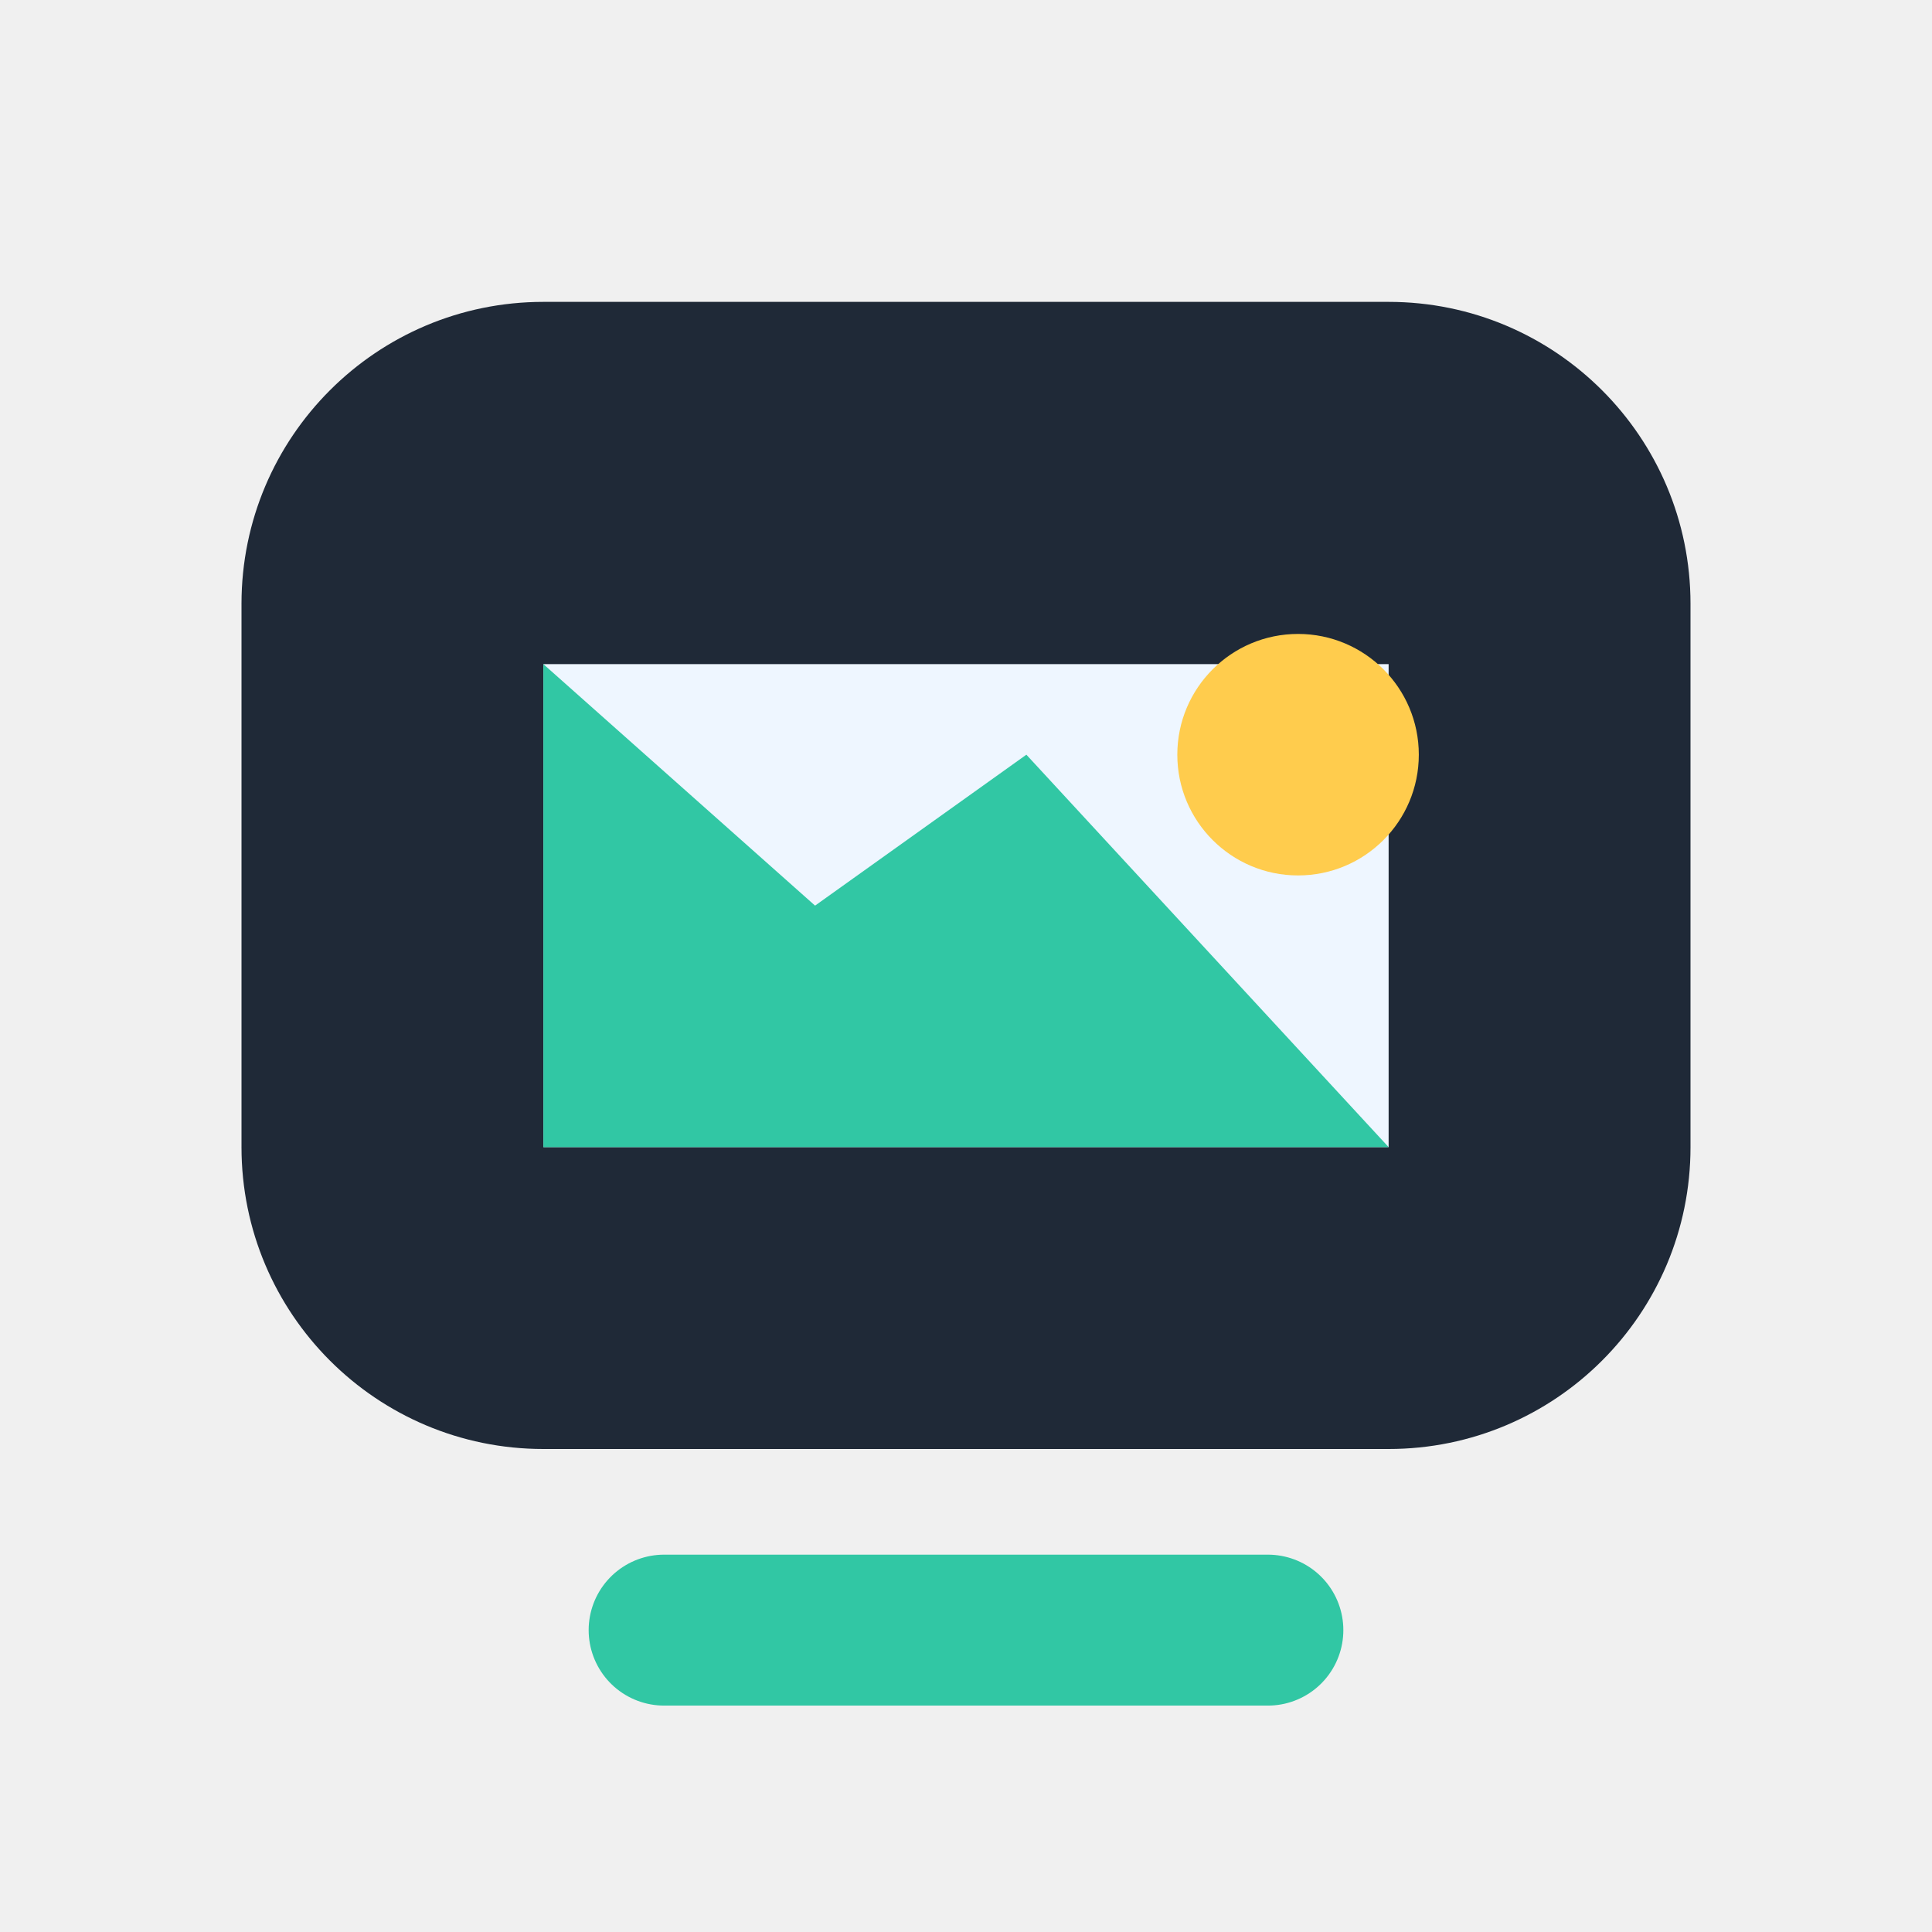
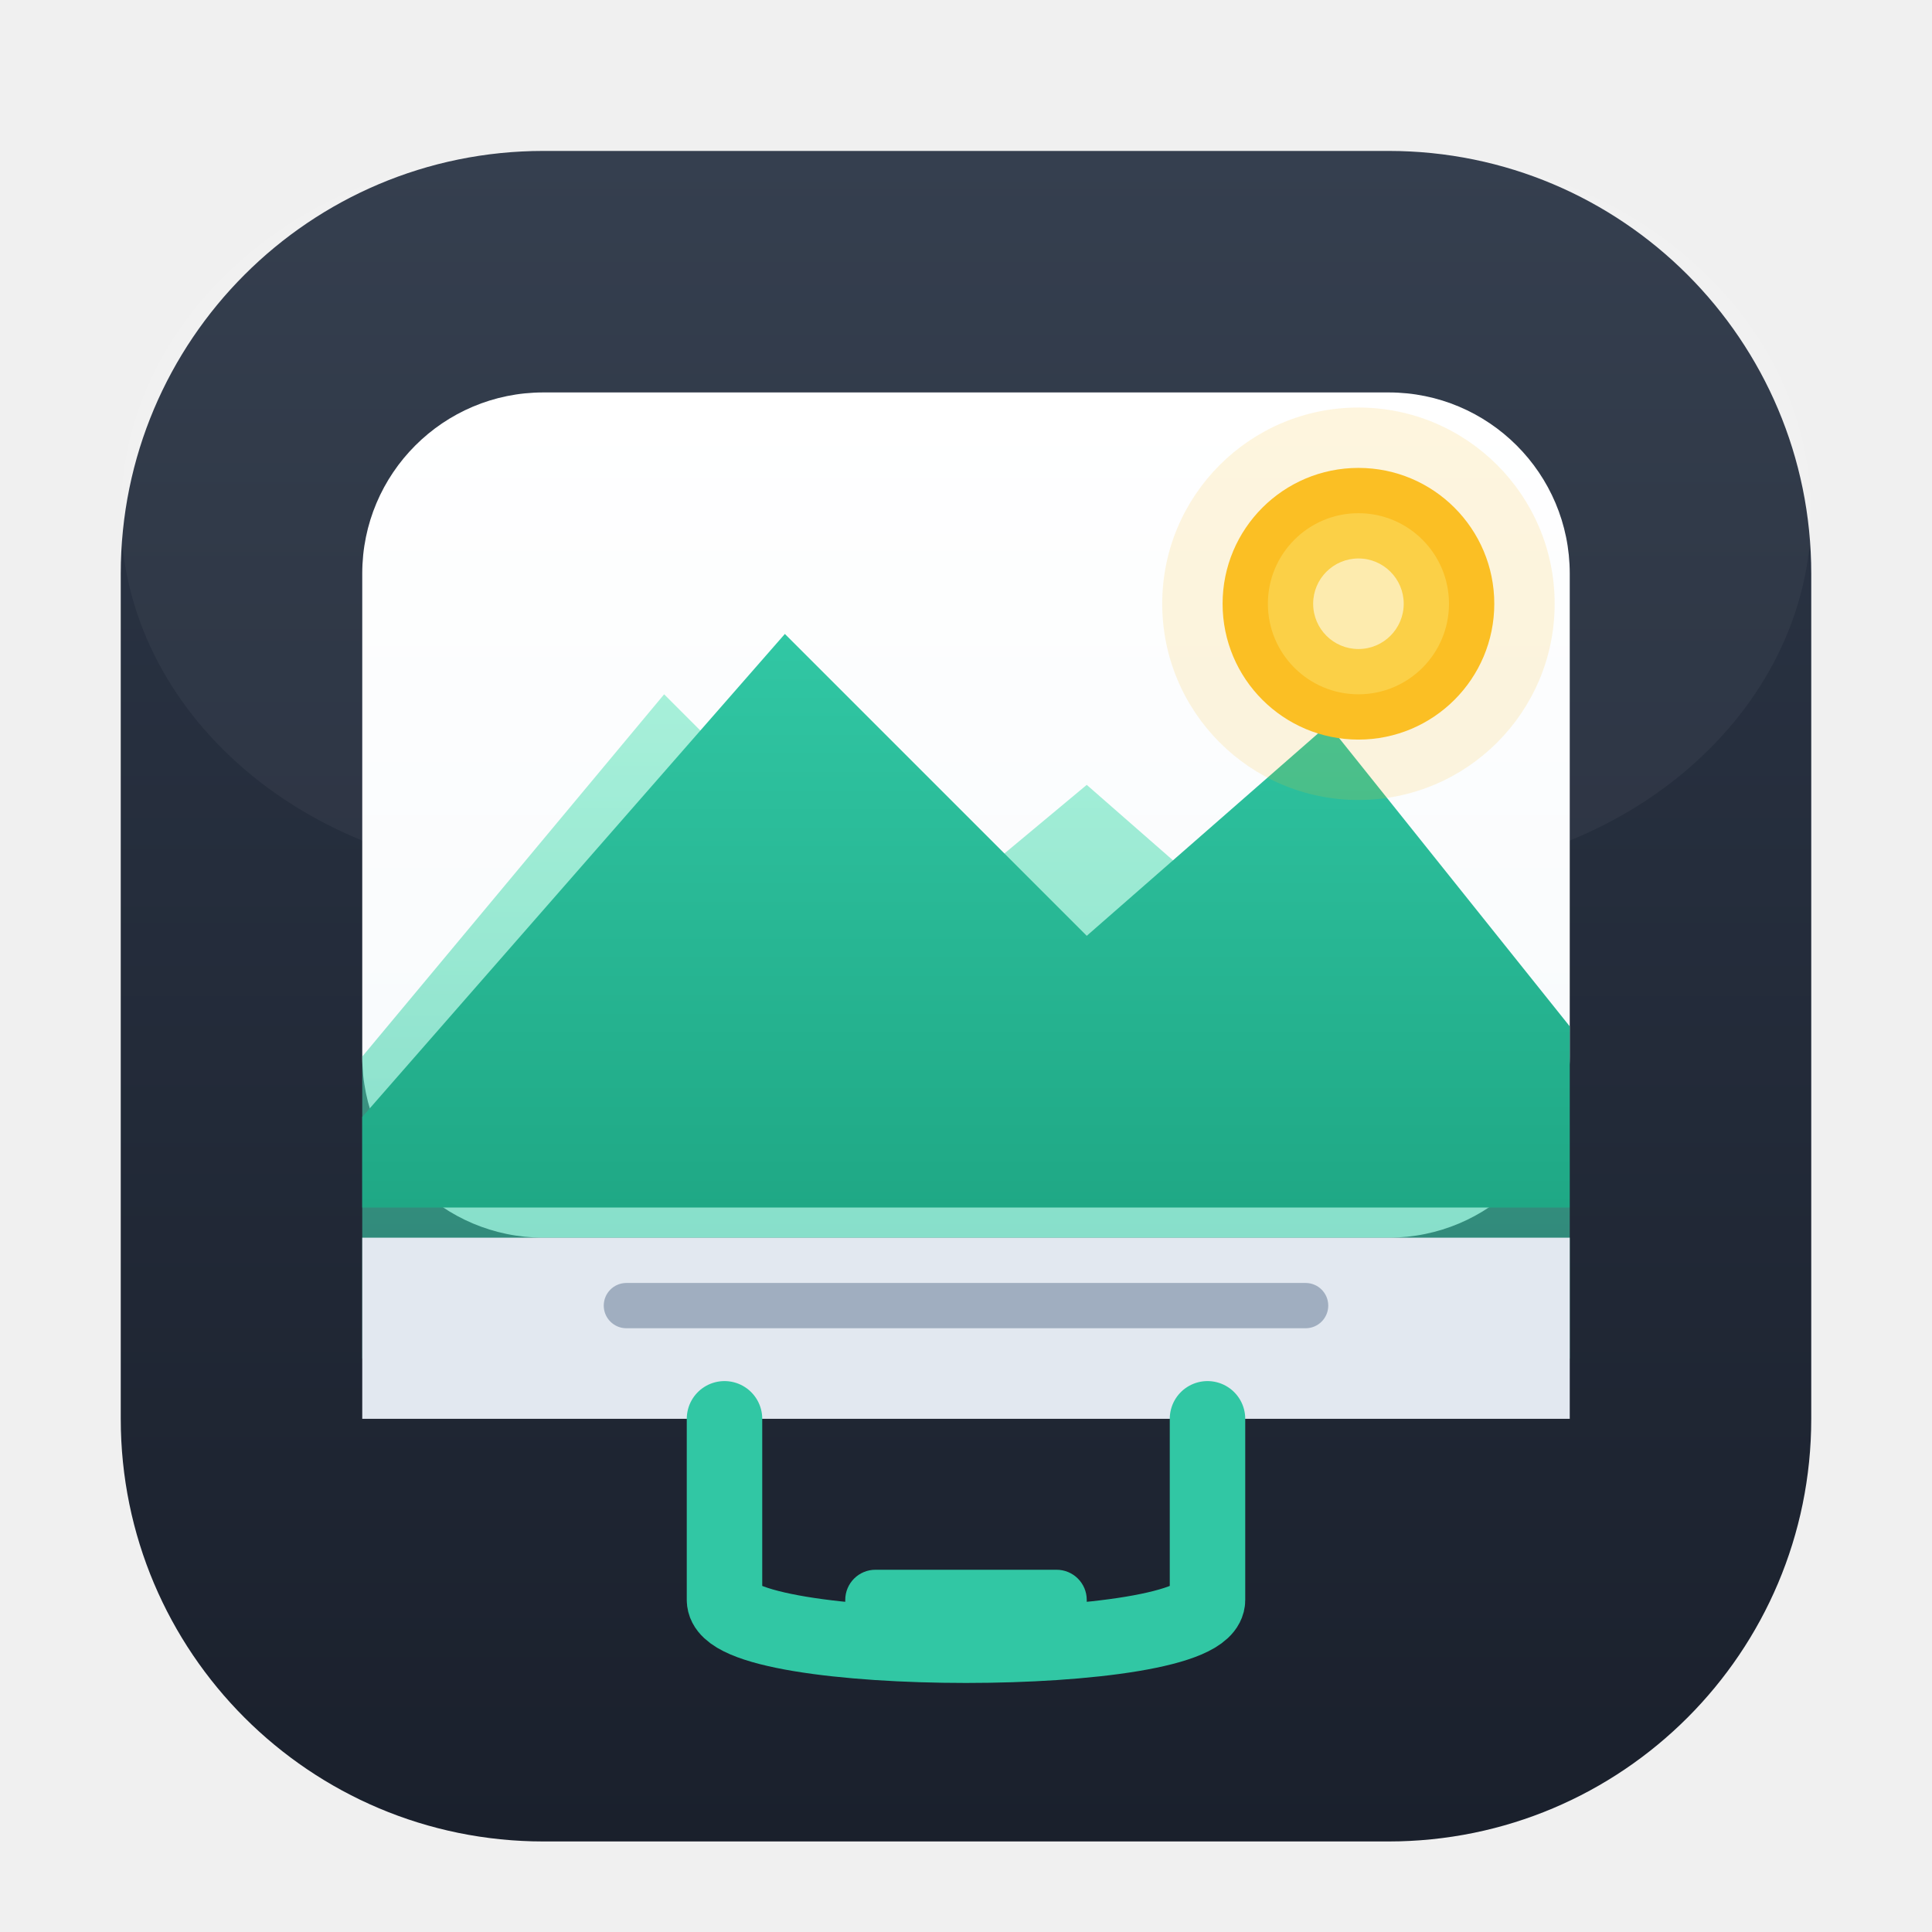
<svg xmlns="http://www.w3.org/2000/svg" width="64" height="64" viewBox="0 0 64 64">
-   <rect x="8" y="10" width="48" height="38" rx="10" fill="#1f2937" />
-   <path d="M18 22h28v16H18z" fill="#eef6ff" />
-   <path d="M18 22l9 8 7-5 12 13H18z" fill="#31c7a4" />
-   <circle cx="43" cy="25" r="4" fill="#ffcc4d" />
-   <path d="M22 54h20" stroke="#31c7a4" stroke-width="5" stroke-linecap="round" />
+   <defs>
+     <linearGradient id="bgGrad" x1="0" y1="0" x2="0" y2="1">
+       <stop offset="0%" stop-color="#2d3748" />
+       <stop offset="100%" stop-color="#1a202c" />
+     </linearGradient>
+     <linearGradient id="screenGrad" x1="0" y1="0" x2="0" y2="1">
+       <stop offset="0%" stop-color="#ffffff" />
+       <stop offset="100%" stop-color="#f7fafc" />
+     </linearGradient>
+     <linearGradient id="mountGrad" x1="0" y1="0" x2="0" y2="1">
+       <stop offset="0%" stop-color="#31c7a4" />
+       <stop offset="100%" stop-color="#1fa885" />
+     </linearGradient>
+     <linearGradient id="mountBack" x1="0" y1="0" x2="0" y2="1">
+       <stop offset="0%" stop-color="#6ee7c0" />
+       <stop offset="100%" stop-color="#31c7a4" />
+     </linearGradient>
+   </defs>
+   <rect x="5" y="7" width="54" height="54" rx="13" fill="#000000" opacity="0.12" />
+   <rect x="4" y="5" width="56" height="56" rx="14" fill="url(#bgGrad)" />
+   <rect x="4" y="5" width="56" height="24" rx="14" fill="#ffffff" opacity="0.04" />
+   <rect x="12" y="13" width="40" height="28" rx="6" fill="url(#screenGrad)" />
+   <path d="M12 35l10-12 8 8 6-5 16 14v5H12z" fill="url(#mountBack)" opacity="0.6" />
+   <path d="M12 37l14-16 10 10 8-7 8 10v6H12z" fill="url(#mountGrad)" />
+   <circle cx="45" cy="20" r="4.5" fill="#fbbf24" />
+   <circle cx="45" cy="20" r="3" fill="#fcd34d" />
+   <circle cx="45" cy="20" r="1.5" fill="#fef3c7" />
+   <circle cx="45" cy="20" r="6.5" fill="#fbbf24" opacity="0.15" />
+   <rect x="12" y="41" width="40" height="6" rx="0 0 6 6" fill="#e2e8f0" />
+   <rect x="20" y="42.5" width="24" height="1.5" rx="0.75" fill="#a0aec0" />
+   <path d="M24 47v6c0 2 16 2 16 0v-6" fill="none" stroke="#31c7a4" stroke-width="2.5" stroke-linecap="round" stroke-linejoin="round" />
+   <rect x="28" y="52" width="8" height="3" rx="1" fill="#31c7a4" />
</svg>
